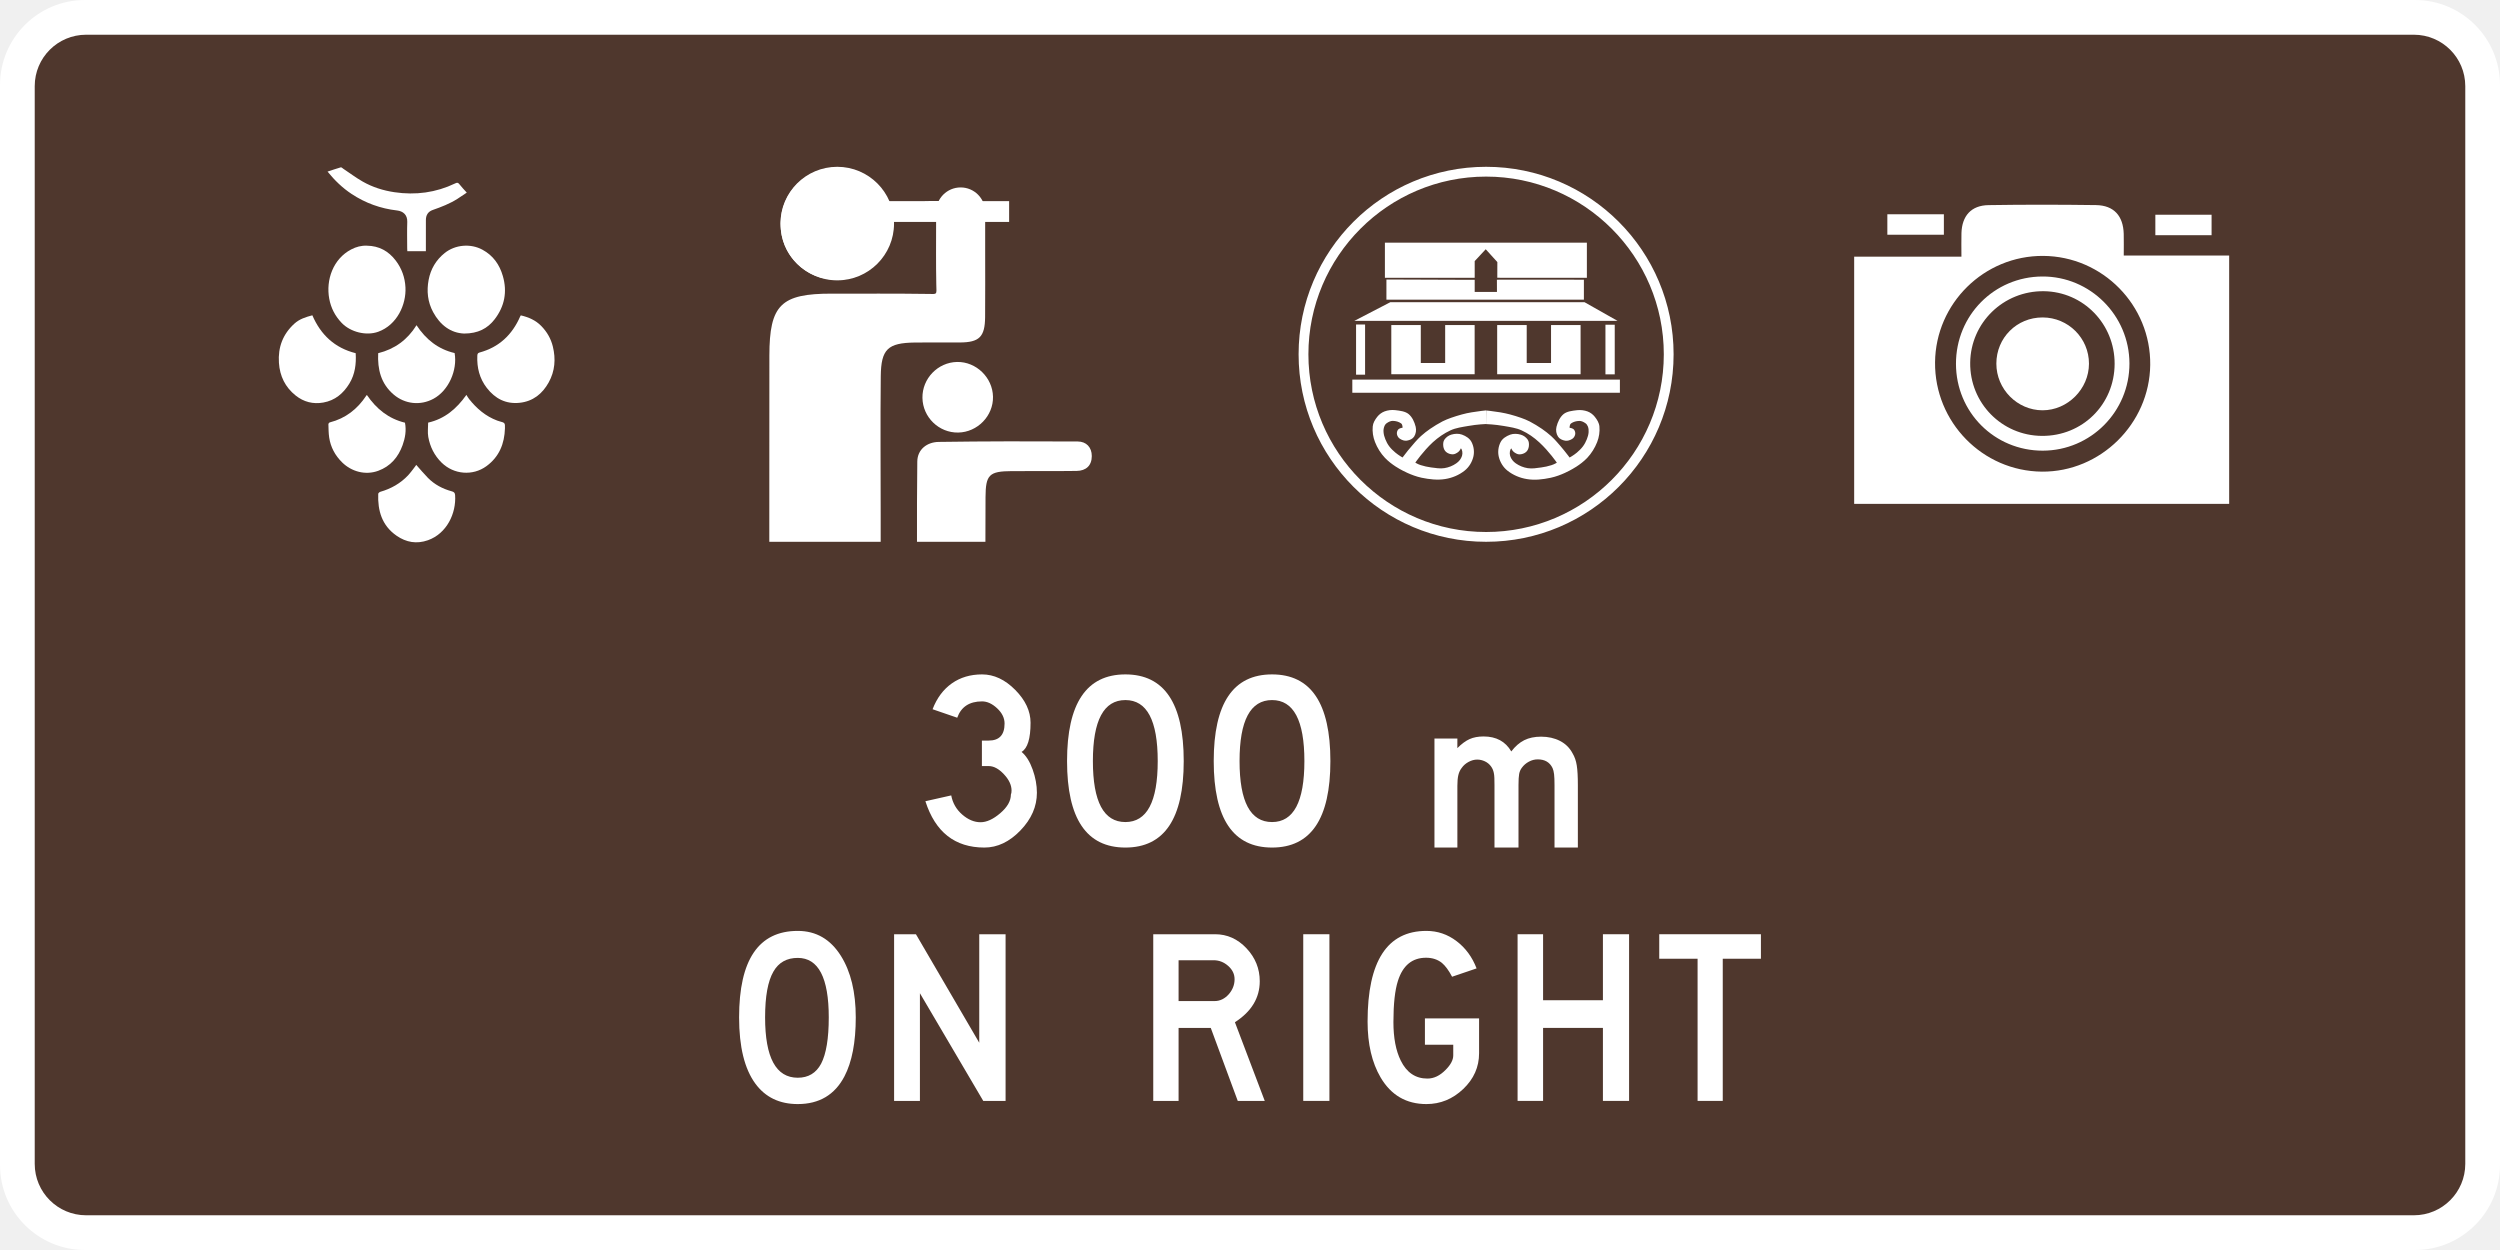
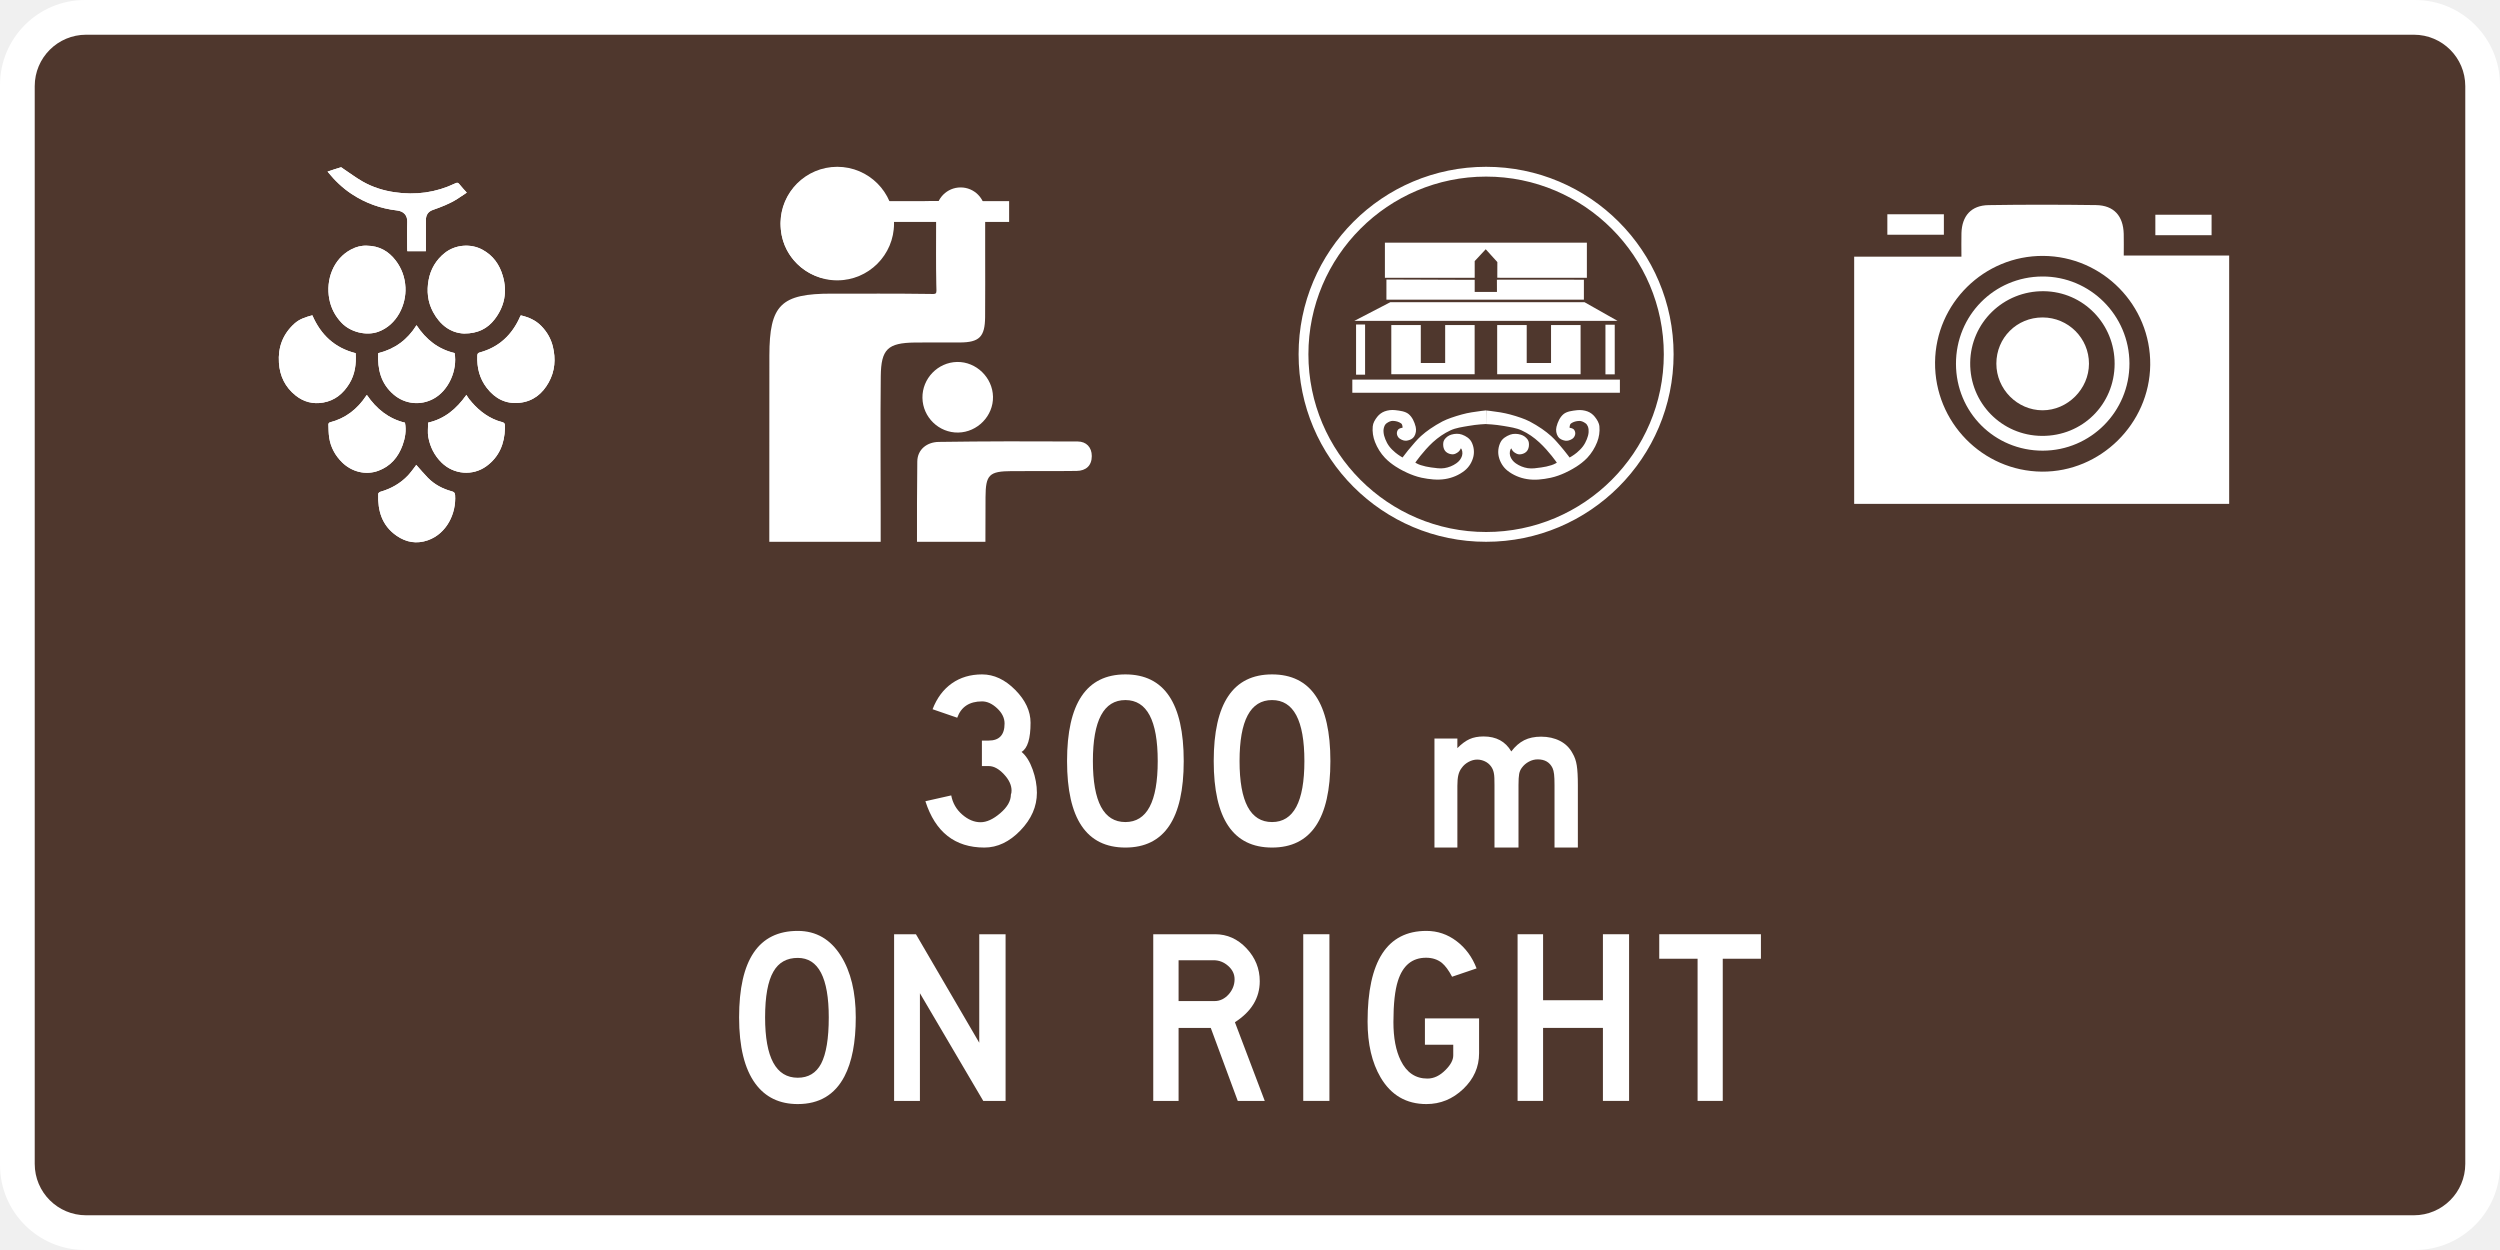
<svg xmlns="http://www.w3.org/2000/svg" version="1.1" width="63.5mm" height="31.75mm" viewBox="0 0 180 90">
  <g transform="scale(0.1)">
    <path fill="#ffffff" d="M1738.76 900L61.24 900C27.42 900 0 872.58 0 838.76L0 61.24C0 27.42 27.42 0 61.24 0L1738.76 0C1772.58 0 1800 27.42 1800 61.24L1800 838.76C1800 872.58 1772.58 900 1738.76 900" />
    <path fill="#4f372d" d="M1737.99 875L62.01 875C41.57 875 25 858.43 25 837.99L25 62.01C25 41.57 41.57 25 62.01 25L1737.99 25C1758.43 25 1775 41.57 1775 62.01L1775 837.99C1775 858.43 1758.43 875 1737.99 875" />
    <path fill="#ffffff" d="M1119.25 610.24L1119.25 565.25C1119.25 561.9 1119.15 559.32 1118.94 557.49C1118.73 555.66 1118.36 554.17 1117.84 553.02C1115.84 548.84 1112.29 546.75 1107.15 546.75C1104.95 546.75 1102.82 547.3 1100.79 548.4C1098.74 549.49 1097.03 550.98 1095.67 552.86C1094.73 554.12 1094.11 555.58 1093.79 557.26C1093.48 558.93 1093.32 561.59 1093.32 565.25L1093.32 610.24L1076.03 610.24L1076.03 565.25C1076.03 563.26 1076 561.57 1075.95 560.15C1075.9 558.74 1075.77 557.55 1075.56 556.55C1075.35 555.56 1075.09 554.69 1074.77 553.96C1074.46 553.23 1074.04 552.5 1073.51 551.77C1072.36 550.2 1070.89 549 1069.11 548.16C1067.33 547.33 1065.5 546.9 1063.62 546.9C1061.52 546.9 1059.45 547.46 1057.41 548.55C1055.36 549.65 1053.71 551.09 1052.46 552.86C1051.3 554.33 1050.49 556.06 1050.01 558.04C1049.54 560.03 1049.31 562.59 1049.31 565.72L1049.31 610.24L1032.81 610.24L1032.81 531.74L1049.31 531.74L1049.29 538.66C1052.33 535.59 1055.26 533.42 1058.09 532.15C1060.92 530.88 1064.28 530.25 1068.16 530.25C1077.28 530.25 1083.93 533.84 1088.13 541.04C1090.95 537.34 1094.06 534.64 1097.45 532.94C1100.85 531.25 1104.9 530.4 1109.59 530.4C1114.71 530.4 1119.25 531.43 1123.22 533.47C1127.2 535.51 1130.22 538.52 1132.31 542.51C1133.76 544.92 1134.76 547.8 1135.28 551.15C1135.81 554.5 1136.06 559.22 1136.06 565.29L1136.06 610.24L1119.25 610.24" />
    <path fill="#ffffff" d="M685.31 492.05C691.42 487.73 698.69 485.57 707.09 485.57C715.64 485.57 723.6 489.29 730.97 496.73C738.33 504.17 742 512.05 742 520.36C742 531.81 739.85 538.81 735.52 541.37C738.8 544.09 741.46 548.31 743.5 554.03C745.55 559.75 746.57 565.33 746.57 570.77C746.57 580.69 742.6 589.75 734.68 597.95C726.76 606.15 718.13 610.24 708.77 610.24C687.57 610.24 673.41 599.13 666.28 576.88L684.89 572.69C685.92 578.21 688.57 582.81 692.81 586.49C697.04 590.17 701.45 592.01 706 592.01C710.4 592.01 715.14 589.83 720.22 585.47C725.3 581.11 727.84 576.65 727.84 572.09C728.16 571.37 728.32 570.41 728.32 569.21C728.32 565.29 726.49 561.37 722.81 557.45C719.13 553.53 715.49 551.57 711.88 551.57L706.97 551.57L706.97 533.21L711.88 533.21C719.48 533.21 723.29 529.12 723.29 520.96C723.29 516.97 721.5 513.31 717.95 509.99C714.39 506.67 710.77 505 707.09 505C697.97 505 692.01 508.93 689.2 516.76L671.45 510.65C674.56 502.57 679.19 496.37 685.31 492.05" />
    <path fill="#ffffff" d="M833.56 547.97C833.56 518.69 825.8 504.05 810.28 504.05C794.68 504.05 786.88 518.69 786.88 547.97C786.88 577.25 794.68 591.88 810.28 591.88C825.8 591.88 833.56 577.25 833.56 547.97M768.28 547.97C768.28 506.37 782.28 485.57 810.28 485.57C838.28 485.57 852.28 506.37 852.28 547.97C852.28 589.49 838.28 610.24 810.28 610.24C782.28 610.24 768.28 589.49 768.28 547.97" />
    <path fill="#ffffff" d="M939.16 547.97C939.16 518.69 931.4 504.05 915.88 504.05C900.28 504.05 892.48 518.69 892.48 547.97C892.48 577.25 900.28 591.88 915.88 591.88C931.4 591.88 939.16 577.25 939.16 547.97M873.88 547.97C873.88 506.37 887.88 485.57 915.88 485.57C943.88 485.57 957.88 506.37 957.88 547.97C957.88 589.49 943.88 610.24 915.88 610.24C887.88 610.24 873.88 589.49 873.88 547.97" />
    <path fill="#ffffff" d="M591.19 765.89C594.86 758.85 596.71 747.73 596.71 732.53C596.71 703.97 589.27 689.69 574.39 689.69C566.47 689.69 560.63 692.97 556.87 699.53C552.87 706.41 550.87 717.41 550.87 732.53C550.87 761.49 558.71 775.97 574.39 775.97C581.99 775.97 587.59 772.61 591.19 765.89M543.91 780.29C536.07 769.65 532.15 753.73 532.15 732.53C532.15 691.01 546.23 670.25 574.39 670.25C587.59 670.25 597.95 676.25 605.47 688.25C612.59 699.61 616.15 714.37 616.15 732.53C616.15 750.45 613.43 764.61 607.99 775.01C601.03 788.29 589.83 794.93 574.39 794.93C561.27 794.93 551.11 790.05 543.91 780.29" />
    <path fill="#ffffff" d="M659.47 672.65L705.06 750.77L705.06 672.65L724.02 672.65L724.02 792.65L707.94 792.65L662.34 715.13L662.34 792.65L643.75 792.65L643.75 672.65L659.47 672.65" />
    <path fill="#ffffff" d="M848.58 720.77L874.5 720.77C878.42 720.77 881.86 719.09 884.83 715.73C887.54 712.53 888.9 708.97 888.9 705.05C888.9 701.37 887.36 698.17 884.28 695.45C881.2 692.73 877.7 691.37 873.78 691.37L848.58 691.37L848.58 720.77M874.86 672.65C883.58 672.65 891.12 676.03 897.48 682.79C903.84 689.55 907.02 697.45 907.02 706.49C907.02 718.48 901.06 728.33 889.14 736.01L910.62 792.65L891.18 792.65L871.75 740.09L848.58 740.09L848.58 792.65L830.34 792.65L830.34 672.65L874.86 672.65" />
    <path fill="#ffffff" d="M938.34 672.65L957.18 672.65L957.18 792.65L938.34 792.65L938.34 672.65" />
    <path fill="#ffffff" d="M1038.18 693.29C1035.06 690.81 1031.26 689.57 1026.78 689.57C1016.78 689.57 1010.02 695.13 1006.5 706.25C1004.34 712.97 1003.26 722.84 1003.26 735.89C1003.26 747.25 1005.02 756.49 1008.54 763.61C1012.78 772.25 1019.18 776.57 1027.74 776.57C1032.38 776.57 1036.74 774.49 1040.82 770.33C1044.5 766.65 1046.34 763.17 1046.34 759.89L1046.34 752.21L1025.94 752.21L1025.94 733.25L1064.94 733.25L1064.94 758.33C1064.94 768.25 1061.14 776.83 1053.54 784.07C1045.94 791.31 1037.1 794.93 1027.02 794.93C1012.54 794.93 1001.54 788.53 994.02 775.73C987.78 765.09 984.66 751.69 984.66 735.53C984.66 692.01 998.78 670.25 1027.02 670.25C1035.02 670.25 1042.26 672.71 1048.74 677.63C1055.22 682.55 1060.02 689.09 1063.14 697.25L1045.5 703.25C1043.1 698.69 1040.66 695.37 1038.18 693.29" />
    <path fill="#ffffff" d="M1111.02 672.65L1111.02 720.17L1154.1 720.17L1154.1 672.65L1172.94 672.65L1172.94 792.65L1154.1 792.65L1154.1 740.09L1111.02 740.09L1111.02 792.65L1092.66 792.65L1092.66 672.65L1111.02 672.65" />
    <path fill="#ffffff" d="M1267.86 672.65L1267.86 690.29L1240.38 690.29L1240.38 792.65L1222.26 792.65L1222.26 690.29L1194.66 690.29L1194.66 672.65L1267.86 672.65" />
    <path fill="#ffffff" d="M726.57 144.81C726.57 150.58 726.57 154.53 726.57 159.81C725.58 159.85 710.35 159.76 709.32 159.81C709.32 166.93 709.32 173.8 709.32 180.65C709.32 196.55 709.42 212.45 709.28 228.35C709.15 242.55 705.09 246.52 691.12 246.58C680.31 246.63 669.49 246.47 658.69 246.62C639.23 246.89 634.36 251.32 634.15 270.94C633.8 304.01 634.09 337.08 634.09 370.16C634.09 377.72 634.09 382.54 634.09 390.09C607.11 390.09 581.17 390.09 553.9 390.09C553.9 386.52 553.9 384.43 553.9 381.04C553.91 339.38 553.89 297.72 553.95 256.06C554 219.48 562.23 211.37 598.95 211.42C620.9 211.46 646.18 211.3 668.12 211.63C675.13 211.75 674.29 212.43 674.13 204.65C673.84 190.75 674 174.28 674 159.81C673.27 159.81 643.95 159.81 643.54 159.81C642.76 163.7 642.2 167.6 641.27 171.24C636.55 189.77 620.42 201.87 601.19 201.44C582.64 201.02 566.66 187.89 562.95 170.04C559.06 151.28 568.09 132.84 585.08 124.81C601.8 116.9 622.26 120.93 633.18 135.85C638.07 142.52 632.14 144.73 639.65 144.81C646.33 144.88 664.93 144.81 664.93 144.81C670.95 144.6 681.41 144.81 681.41 144.81L698.77 144.81L726.57 144.81" />
    <path fill="#ffffff" d="M709.5 390.09C693.04 390.09 676.32 390.09 660.23 390.09C660.2 371.01 660.22 352.64 660.45 332.31C660.55 323.56 667.44 318.31 675.87 318.18C709.24 317.68 742.62 317.69 775.99 317.87C782.09 317.91 786.09 321.98 786.09 328.37C786.08 335.27 781.9 338.96 775.22 339.07C759.65 339.29 744.07 339.11 728.49 339.2C712.17 339.29 709.67 341.81 709.58 357.94C709.52 368.11 709.54 378.28 709.5 388.45L709.5 390.09" />
    <path fill="#ffffff" d="M689.92 311.44C676.01 311.69 664.38 300.41 664.16 286.47C663.93 272.57 675.23 260.87 689.1 260.61C702.86 260.36 714.69 271.81 714.96 285.65C715.24 299.41 703.8 311.2 689.92 311.44" />
    <path fill="#ffffff" d="M643.7 160.97C643.7 183.55 625.39 201.85 602.82 201.85C580.24 201.85 561.94 183.55 561.94 160.97C561.94 138.4 580.24 120.1 602.82 120.1C625.39 120.1 643.7 138.4 643.7 160.97" />
    <path fill="#ffffff" d="M709.32 152.61C709.32 142.85 701.41 134.95 691.66 134.95C681.91 134.95 674 142.85 674 152.61C674 162.36 681.91 170.27 691.66 170.27C701.41 170.27 709.32 162.36 709.32 152.61" />
    <path fill="#ffffff" fill-rule="evenodd" d="M976.37 269.77L982.86 269.77L982.86 233.64L976.37 233.64L976.37 269.77" />
    <path fill="#ffffff" fill-rule="evenodd" d="M1155.92 269.53L1162.61 269.53L1162.61 233.8L1155.92 233.8L1155.92 269.53" />
    <path fill="#ffffff" fill-rule="evenodd" d="M973.67 282.78L1166.32 282.78L1166.32 273.32L973.67 273.32L973.67 282.78" />
    <path fill="#ffffff" fill-rule="evenodd" d="M975.11 231.03L1164.64 231.03L1140.87 217.58L1001.03 217.58L975.11 231.03" />
    <path fill="#ffffff" fill-rule="evenodd" d="M1077.97 269.45L1138.02 269.45L1138.02 234.04L1116.75 234.04L1116.75 261.36L1099.23 261.36L1099.23 234.04L1077.97 234.04L1077.97 269.45" />
    <path fill="#ffffff" fill-rule="evenodd" d="M1001.74 269.45L1061.74 269.45L1061.74 234.04L1040.52 234.04L1040.52 261.36L1022.97 261.36L1022.97 234.04L1001.74 234.04L1001.74 269.45" />
    <path fill="#ffffff" fill-rule="evenodd" d="M1009.83 307.96C1009.83 307.96 1007.6 308.15 1006.62 309.36C1005.88 310.26 1005.57 311.6 1005.84 312.84C1006.12 314.09 1006.9 315.31 1008.03 315.97C1009.55 316.95 1011.35 317.53 1013 317.26C1015.15 316.91 1017.18 315.93 1018.2 314.29C1019.45 312.3 1019.87 309.72 1019.29 307.3C1018.39 303.69 1016.79 300.26 1014.17 298.1C1011.75 296.15 1008.11 295.72 1004.47 295.29C1001.9 295.02 999.27 295.33 996.93 296.19C994.85 296.97 993.02 298.34 991.65 300.06C989.97 302.21 988.56 304.52 988.37 307.06C988.01 310.81 988.6 314.68 990.01 318.28C991.65 322.46 994.07 326.37 997.17 329.65C1002.05 334.81 1008.81 338.22 1008.81 338.22C1008.81 338.22 1015.89 342.32 1023.51 343.96C1029.18 345.14 1035 345.8 1040.56 344.9C1045.68 344.08 1050.57 342.01 1054.55 338.84C1057.68 336.34 1059.87 332.74 1060.81 328.87C1061.67 325.35 1061.16 321.48 1059.52 318.28C1058.22 315.74 1055.57 313.98 1052.64 312.92C1050.25 312.06 1047.51 312.18 1044.98 312.92C1042.94 313.51 1041.15 314.84 1039.97 316.55C1039.07 317.89 1038.96 319.69 1039.19 321.45C1039.42 323.01 1040.09 324.49 1041.22 325.43C1042.51 326.53 1044.27 327.12 1045.99 327.12C1047.36 327.12 1048.73 326.33 1049.94 325.43C1051.23 324.49 1051.78 322.65 1051.86 322.74C1052.76 323.67 1053.3 326.13 1052.64 328.25C1051.97 330.36 1050.49 332.27 1048.53 333.6C1046.03 335.36 1043.06 336.57 1039.97 337.05C1036.88 337.55 1033.6 336.96 1030.28 336.54C1027.78 336.22 1025.35 335.64 1022.93 334.89C1020.89 334.27 1019.02 333.09 1019.02 333.09C1019.02 333.09 1024.61 324.92 1031.68 318.39C1035.48 314.96 1039.7 311.99 1044.31 309.87C1048.26 308.03 1052.76 307.45 1057.25 306.67C1063.54 305.53 1069.99 305.29 1069.99 305.29L1069.92 295.49C1069.92 295.49 1064.75 295.99 1059.67 296.86C1057.29 297.24 1054.94 297.75 1052.64 298.38C1050.02 299.08 1047.4 299.9 1044.82 300.8C1042.71 301.58 1040.56 302.37 1038.56 303.42C1035.51 305.03 1032.55 306.82 1029.69 308.78C1027.38 310.34 1025.19 312.1 1023.12 313.94C1021.6 315.27 1020.27 316.79 1018.9 318.28C1017.14 320.27 1015.42 322.3 1013.74 324.34C1011.75 326.84 1009.83 329.39 1009.83 329.39C1009.83 329.39 1007.05 327.85 1004.67 325.86C1003.03 324.49 1001.5 323.01 1000.26 321.37C999.08 319.8 998.14 318.04 997.44 316.24C996.77 314.6 996.27 312.84 996.15 311.12C996.03 309.76 996.19 308.35 996.7 307.06C997.05 306.04 997.71 305.14 998.57 304.6C999.9 303.69 1001.35 303 1002.83 303.03C1004.99 303.07 1007.13 303.66 1008.73 304.8C1009.99 305.65 1009.83 307.96 1009.83 307.96" />
    <path fill="#ffffff" fill-rule="evenodd" d="M1130.12 308C1130.12 308 1132.35 308.19 1133.32 309.4C1134.06 310.34 1134.38 311.67 1134.1 312.89C1133.83 314.17 1133.05 315.35 1131.92 316.05C1130.39 316.99 1128.59 317.57 1126.96 317.3C1124.84 316.95 1122.76 315.97 1121.75 314.32C1120.5 312.34 1120.07 309.76 1120.66 307.33C1121.56 303.77 1123.16 300.3 1125.78 298.14C1128.2 296.19 1131.84 295.76 1135.51 295.33C1138.05 295.06 1140.67 295.37 1143.02 296.23C1145.09 297.01 1146.93 298.38 1148.3 300.14C1149.98 302.25 1151.39 304.6 1151.58 307.09C1151.93 310.85 1151.35 314.72 1149.94 318.32C1148.3 322.5 1145.87 326.41 1142.79 329.69C1137.9 334.85 1131.13 338.25 1131.13 338.25C1131.13 338.25 1124.09 342.4 1116.47 344C1110.76 345.21 1104.94 345.88 1099.39 344.94C1094.27 344.12 1089.38 342.04 1085.39 338.88C1082.27 336.41 1080.08 332.82 1079.14 328.92C1078.28 325.39 1078.78 321.52 1080.43 318.32C1081.72 315.77 1084.41 314.06 1087.31 312.96C1089.69 312.1 1092.43 312.22 1094.97 312.96C1097.01 313.55 1098.81 314.88 1099.98 316.59C1100.87 317.92 1100.99 319.72 1100.76 321.48C1100.52 323.05 1099.86 324.53 1098.73 325.47C1097.44 326.57 1095.68 327.15 1093.95 327.15C1092.59 327.15 1091.22 326.37 1090.01 325.47C1088.71 324.53 1088.17 322.69 1088.09 322.81C1087.19 323.71 1086.69 326.17 1087.31 328.28C1087.98 330.39 1089.46 332.31 1091.41 333.64C1093.93 335.4 1096.89 336.61 1099.98 337.08C1103.07 337.59 1106.39 337.01 1109.67 336.57C1112.17 336.26 1114.6 335.68 1117.02 334.93C1119.06 334.31 1120.93 333.14 1120.93 333.14C1120.93 333.14 1115.34 324.96 1108.27 318.48C1104.51 314.99 1100.25 312.02 1095.64 309.91C1091.69 308.07 1087.19 307.49 1082.74 306.7C1076.41 305.57 1069.95 305.34 1069.95 305.34L1070.03 295.53C1070.03 295.53 1075.19 296.07 1080.27 296.9C1082.65 297.32 1085 297.79 1087.31 298.42C1089.97 299.12 1092.55 299.94 1095.13 300.84C1097.24 301.62 1099.39 302.4 1101.38 303.46C1104.48 305.06 1107.41 306.9 1110.26 308.82C1112.57 310.42 1114.76 312.14 1116.83 313.98C1118.35 315.31 1119.72 316.83 1121.05 318.32C1122.85 320.31 1124.53 322.34 1126.21 324.38C1128.24 326.88 1130.12 329.42 1130.12 329.42C1130.12 329.42 1132.93 327.9 1135.32 325.9C1136.92 324.53 1138.45 323.08 1139.69 321.41C1140.87 319.84 1141.8 318.08 1142.51 316.28C1143.17 314.65 1143.69 312.92 1143.8 311.16C1143.92 309.79 1143.77 308.39 1143.29 307.09C1142.9 306.12 1142.28 305.18 1141.38 304.63C1140.05 303.73 1138.6 303.03 1137.12 303.07C1134.97 303.11 1132.82 303.69 1131.21 304.83C1129.96 305.69 1130.12 308 1130.12 308" />
    <path fill="#ffffff" fill-rule="evenodd" d="M1078.09 199.99L1142.55 200.02L1142.55 174.7L997.13 174.7L997.13 200.02L1061.74 200.02L1061.78 199.72L1061.78 187.99L1069.72 179.46L1078.09 188.69C1078.09 192.48 1078.09 196.23 1078.05 199.99L1078.09 199.99" />
    <path fill="#ffffff" fill-rule="evenodd" d="M1086.14 201.35L1077.77 201.39L1077.81 210.19L1061.78 210.19L1061.78 201.44L1049.67 201.44C1032.55 201.39 1015.38 201.32 998.22 201.24L998.22 215.78L1140.4 215.78L1140.4 201.39C1122.33 201.32 1104.24 201.35 1086.14 201.35" />
    <path fill="#ffffff" d="M1069.99 120.1C995.44 120.1 934.99 180.54 934.99 255.1C934.99 329.66 995.44 390.09 1069.99 390.09C1144.55 390.09 1204.99 329.66 1204.99 255.1C1204.99 180.54 1144.55 120.1 1069.99 120.1M1069.99 127.15C1140.54 127.15 1197.94 184.55 1197.94 255.1C1197.94 325.65 1140.54 383.04 1069.99 383.04C999.44 383.04 942.05 325.65 942.05 255.1C942.05 184.55 999.44 127.15 1069.99 127.15" />
    <path fill="#ffffff" d="M1605 362.8C1605 303.02 1605 244.18 1605 184C1579.53 184 1554.61 184 1529.1 184C1529.1 177.91 1529.21 173.14 1529.08 168.39C1528.73 155.39 1521.96 147.85 1509.11 147.67C1483.31 147.31 1457.5 147.28 1431.71 147.69C1419.3 147.89 1412.62 155.37 1412.25 167.83C1412.1 173.08 1412.23 178.34 1412.23 184.78C1385.33 184.78 1360.06 184.78 1335 184.78C1335 244.85 1335 303.67 1335 362.8C1425.16 362.8 1514.61 362.8 1605 362.8" />
    <path fill="#ffffff" d="M1592.34 169.34C1592.34 163.82 1592.34 159.23 1592.34 154.59C1578.36 154.59 1565 154.59 1551.85 154.59C1551.85 160.05 1551.85 164.62 1551.85 169.34C1565.59 169.34 1578.52 169.34 1592.34 169.34" />
    <path fill="#ffffff" d="M1358.89 169.01C1372.7 169.01 1386.1 169.01 1399.59 169.01C1399.59 163.72 1399.59 159.11 1399.59 154.26C1385.79 154.26 1372.62 154.26 1358.89 154.26C1358.89 159.39 1358.89 163.97 1358.89 169.01" />
    <path fill="#4f372d" d="M1470.17 313.84C1499.36 314.05 1522.42 291.22 1522.53 262.01C1522.63 233.24 1499.99 210 1471.54 209.67C1442.52 209.34 1418.89 232.28 1418.54 261.12C1418.19 290.11 1441.23 313.64 1470.17 313.84" />
    <path fill="#ffffff" d="M1470.69 228.56C1452.1 228.53 1437.38 243.22 1437.38 261.8C1437.36 280.17 1452.41 295.38 1470.61 295.41C1488.7 295.44 1504.03 280.07 1504.06 261.88C1504.09 243.5 1489.15 228.58 1470.69 228.56" />
    <path fill="#4f372d" d="M1533.2 261.66C1533.12 227.08 1504.9 198.92 1470.49 199.08C1435.81 199.23 1408.24 227.11 1408.3 261.98C1408.36 296.83 1436.08 324.54 1470.81 324.48C1505.35 324.41 1533.28 296.28 1533.2 261.66M1393.24 260.89C1393.64 218.39 1428.59 183.99 1471.1 184.25C1513.95 184.52 1548.66 219.88 1548.16 262.76C1547.67 305.08 1512.32 339.91 1470.19 339.58C1427.41 339.24 1392.84 303.88 1393.24 260.89" />
    <path fill="#ffffff" fill-rule="evenodd" d="M334.15 240.16C344.19 240.14 351.05 236.5 356.14 229.89C363.29 220.6 365.34 210.11 362.06 198.78C359.69 190.54 355.08 183.96 347.34 179.78C338.81 175.17 327.74 176.12 320.17 182.18C313.92 187.19 310.09 193.73 308.62 201.48C307.09 209.51 307.9 217.39 311.85 224.71C316.95 234.15 324.59 239.77 334.15 240.16" />
    <path fill="#ffffff" fill-rule="evenodd" d="M264.21 176.9C260.15 176.7 256.4 177.74 252.86 179.59C239.83 186.4 234.55 201.55 237.05 215.08C238.28 221.74 241.21 227.44 245.94 232.42C252.3 239.11 263.68 242 272.35 238.86C285.97 233.91 292.56 219.19 291.93 206.91C291.57 199.86 289.31 193.39 284.98 187.67C279.74 180.75 272.92 177.03 264.21 176.9" />
    <path fill="#ffffff" fill-rule="evenodd" d="M374.98 227.06C374.78 227.4 374.63 227.62 374.53 227.85C368.79 241.04 359.3 250.04 345.21 253.83C343.85 254.2 343.72 255.09 343.67 256.17C343.3 264.69 345.26 272.55 350.54 279.35C356.47 287 364.19 291.05 374.06 290.02C383.73 289.01 390.48 283.58 395.06 275.34C399.58 267.19 400.24 258.47 398.05 249.52C396.66 243.83 393.82 238.91 389.69 234.69C385.64 230.54 380.61 228.39 374.98 227.06" />
    <path fill="#ffffff" fill-rule="evenodd" d="M224.89 227.01C220.12 228.29 215.63 229.7 212.02 232.97C203.64 240.56 200.08 250.02 200.83 261.24C201.47 270.84 205.35 278.77 212.88 284.78C218.7 289.42 225.41 291.14 232.78 289.83C241.25 288.33 247.21 283.26 251.55 276.15C255.65 269.42 256.57 261.98 256.09 254.3C240.98 250.5 230.96 241.09 224.89 227.01" />
    <path fill="#ffffff" fill-rule="evenodd" d="M308.26 304.29C308.26 307.84 307.77 311.33 308.36 314.61C309.63 321.69 312.73 327.95 317.97 333.1C326.7 341.67 340.34 342.85 350.21 335.65C359.46 328.91 363.25 319.41 363.57 308.33C363.68 304.39 363.46 304.39 359.7 303.36C359.14 303.21 358.57 303.04 358.02 302.83C349.66 299.71 343.17 294.14 337.71 287.26C337.01 286.37 336.46 285.35 335.8 284.32C328.8 294.24 320.24 301.58 308.26 304.29" />
    <path fill="#ffffff" fill-rule="evenodd" d="M272.29 254.3C271.76 265.87 274.21 276.25 283.5 284.13C291.52 290.94 302.62 292.23 312.1 287.11C323 281.24 329.46 266.6 327.33 254.2C315.48 251.44 306.64 244.41 299.89 234.15C293.34 244.68 284.21 251.33 272.29 254.3" />
    <path fill="#ffffff" fill-rule="evenodd" d="M264.15 284.38C264.01 284.53 263.86 284.66 263.75 284.83C257.37 294.51 248.84 301.23 237.45 304.13C237.02 304.24 236.44 304.98 236.45 305.41C236.55 308.61 236.54 311.84 237.01 315C238.06 322.01 241.31 327.99 246.37 332.95C253.07 339.53 263.06 342.38 272.33 338.97C281.19 335.72 286.74 329.15 289.87 320.51C291.74 315.31 292.67 309.9 291.58 304.34C279.69 301.45 270.97 294.35 264.15 284.38" />
    <path fill="#ffffff" fill-rule="evenodd" d="M299.7 334.72C299.26 335.33 298.67 336.18 298.04 337C296.67 338.75 295.39 340.59 293.87 342.19C288.34 348.04 281.58 351.87 273.85 354.09C273.23 354.27 272.34 355.05 272.32 355.57C271.88 367.72 274.98 378.41 285.55 385.73C292.5 390.54 300.06 391.83 308.14 388.96C321.64 384.16 328.58 369.64 327.68 356.51C327.55 354.65 326.72 354.15 325.2 353.73C318.71 351.96 312.88 348.89 308.13 344.09C305.21 341.13 302.56 337.91 299.7 334.72" />
    <path fill="#ffffff" fill-rule="evenodd" d="M306.63 180.84C306.63 179.97 306.63 179.32 306.63 178.66C306.63 171.91 306.61 165.15 306.64 158.4C306.65 154.8 308.24 152.35 311.6 151.17C317.73 149.03 323.77 146.7 329.29 143.21C331.57 141.77 333.79 140.22 336.07 138.69C334.09 136.46 332.25 134.58 330.65 132.51C329.69 131.26 328.94 131.47 327.73 132.05C313.84 138.71 299.26 140.65 284.05 138.4C275.92 137.2 268.2 134.76 261.1 130.71C256.28 127.96 251.81 124.59 247.18 121.51C246.6 121.12 245.85 120.35 245.39 120.48C242.23 121.38 239.13 122.47 235.83 123.55C241 129.92 246.58 135.31 253.15 139.65C263.11 146.22 274.03 150.18 285.9 151.54C290.12 152.02 293.41 154.61 293.23 159.8C293.01 166.16 293.17 172.53 293.18 178.89C293.18 179.52 293.25 180.16 293.28 180.84C297.76 180.84 302.07 180.84 306.63 180.84" />
+     <path fill="#ffffff" fill-rule="evenodd" d="M334.15 240.16C324.59 239.77 316.95 234.15 311.85 224.71C307.9 217.39 307.09 209.51 308.62 201.48C310.09 193.73 313.92 187.19 320.17 182.18C327.74 176.12 338.81 175.17 347.34 179.78C355.08 183.96 359.69 190.54 362.06 198.78C365.34 210.11 363.29 220.6 356.14 229.89C351.05 236.5 344.19 240.14 334.15 240.16" />
+     <path fill="#ffffff" fill-rule="evenodd" d="M264.21 176.9C272.92 177.03 279.74 180.75 284.98 187.67C289.31 193.39 291.57 199.86 291.93 206.91C292.56 219.19 285.97 233.91 272.35 238.86C263.68 242 252.3 239.11 245.94 232.42C241.21 227.44 238.28 221.74 237.05 215.08C234.55 201.55 239.83 186.4 252.86 179.59C256.4 177.74 260.15 176.7 264.21 176.9" />
+     <path fill="#ffffff" fill-rule="evenodd" d="M374.98 227.06C380.61 228.39 385.64 230.54 389.69 234.69C393.82 238.91 396.66 243.83 398.05 249.52C400.24 258.47 399.58 267.19 395.06 275.34C390.48 283.58 383.73 289.01 374.06 290.02C364.19 291.05 356.47 287 350.54 279.35C345.26 272.55 343.3 264.69 343.67 256.17C343.72 255.09 343.85 254.2 345.21 253.83C359.3 250.04 368.79 241.04 374.53 227.85C374.63 227.62 374.78 227.4 374.98 227.06" />
+     <path fill="#ffffff" fill-rule="evenodd" d="M224.89 227.01C230.96 241.09 240.98 250.5 256.09 254.3C256.57 261.98 255.65 269.42 251.55 276.15C247.21 283.26 241.25 288.33 232.78 289.83C225.41 291.14 218.7 289.42 212.88 284.78C205.35 278.77 201.47 270.84 200.83 261.24C200.08 250.02 203.64 240.56 212.02 232.97C215.63 229.7 220.12 228.29 224.89 227.01" />
+     <path fill="#ffffff" fill-rule="evenodd" d="M308.26 304.29C320.24 301.58 328.8 294.24 335.8 284.32C336.46 285.35 337.01 286.37 337.71 287.26C343.17 294.14 349.66 299.71 358.02 302.83C358.57 303.04 359.14 303.21 359.7 303.36C363.46 304.39 363.68 304.39 363.57 308.33C363.25 319.41 359.46 328.91 350.21 335.65C340.34 342.85 326.7 341.67 317.97 333.1C312.73 327.95 309.63 321.69 308.36 314.61C307.77 311.33 308.26 307.84 308.26 304.29" />
+     <path fill="#ffffff" fill-rule="evenodd" d="M272.29 254.3C284.21 251.33 293.34 244.68 299.89 234.15C306.64 244.41 315.48 251.44 327.33 254.2C329.46 266.6 323 281.24 312.1 287.11C302.62 292.23 291.52 290.94 283.5 284.13C274.21 276.25 271.76 265.87 272.29 254.3" />
+     <path fill="#ffffff" fill-rule="evenodd" d="M264.15 284.38C270.97 294.35 279.69 301.45 291.58 304.34C292.67 309.9 291.74 315.31 289.87 320.51C286.74 329.15 281.19 335.72 272.33 338.97C263.06 342.38 253.07 339.53 246.37 332.95C241.31 327.99 238.06 322.01 237.01 315C236.54 311.84 236.55 308.61 236.45 305.41C236.44 304.98 237.02 304.24 237.45 304.13C248.84 301.23 257.37 294.51 263.75 284.83C263.86 284.66 264.01 284.53 264.15 284.38" />
+     <path fill="#ffffff" fill-rule="evenodd" d="M299.7 334.72C302.56 337.91 305.21 341.13 308.13 344.09C312.88 348.89 318.71 351.96 325.2 353.73C326.72 354.15 327.55 354.65 327.68 356.51C328.58 369.64 321.64 384.16 308.14 388.96C300.06 391.83 292.5 390.54 285.55 385.73C274.98 378.41 271.88 367.72 272.32 355.57C272.34 355.05 273.23 354.27 273.85 354.09C281.58 351.87 288.34 348.04 293.87 342.19C295.39 340.59 296.67 338.75 298.04 337C298.67 336.18 299.26 335.33 299.7 334.72" />
+     <path fill="#ffffff" fill-rule="evenodd" d="M306.63 180.84C302.07 180.84 297.76 180.84 293.28 180.84C293.25 180.16 293.18 179.52 293.18 178.89C293.17 172.53 293.01 166.16 293.23 159.8C293.41 154.61 290.12 152.02 285.9 151.54C274.03 150.18 263.11 146.22 253.15 139.65C246.58 135.31 241 129.92 235.83 123.55C239.13 122.47 242.23 121.38 245.39 120.48C245.85 120.35 246.6 121.12 247.18 121.51C251.81 124.59 256.28 127.96 261.1 130.71C268.2 134.76 275.92 137.2 284.05 138.4C299.26 140.65 313.84 138.71 327.73 132.05C328.94 131.47 329.69 131.26 330.65 132.51C332.25 134.58 334.09 136.46 336.07 138.69C333.79 140.22 331.57 141.77 329.29 143.21C323.77 146.7 317.73 149.03 311.6 151.17C308.24 152.35 306.65 154.8 306.64 158.4C306.61 165.15 306.63 171.91 306.63 178.66C306.63 179.32 306.63 179.97 306.63 180.84" />
  </g>
</svg>
